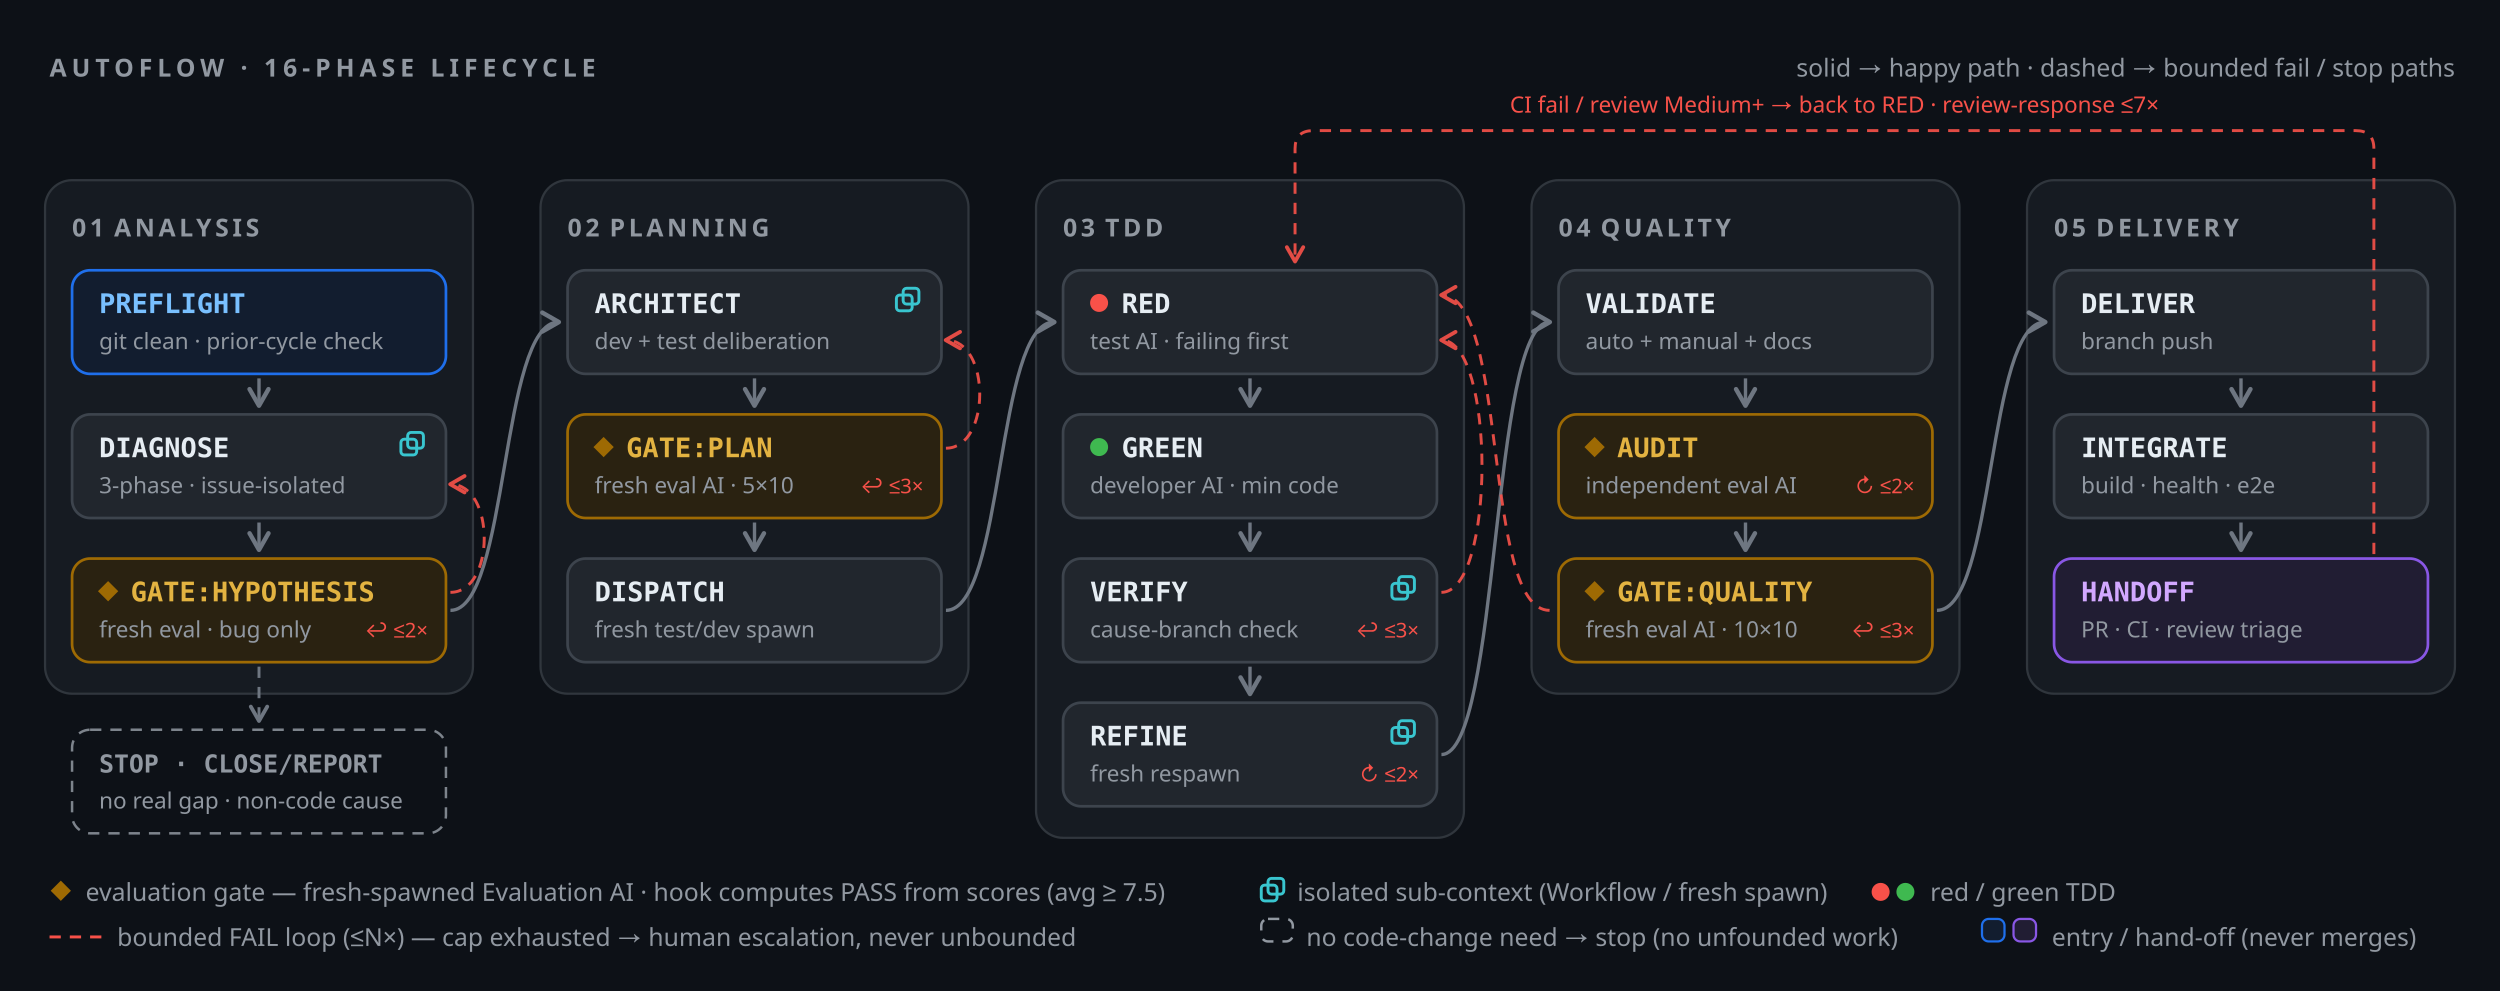
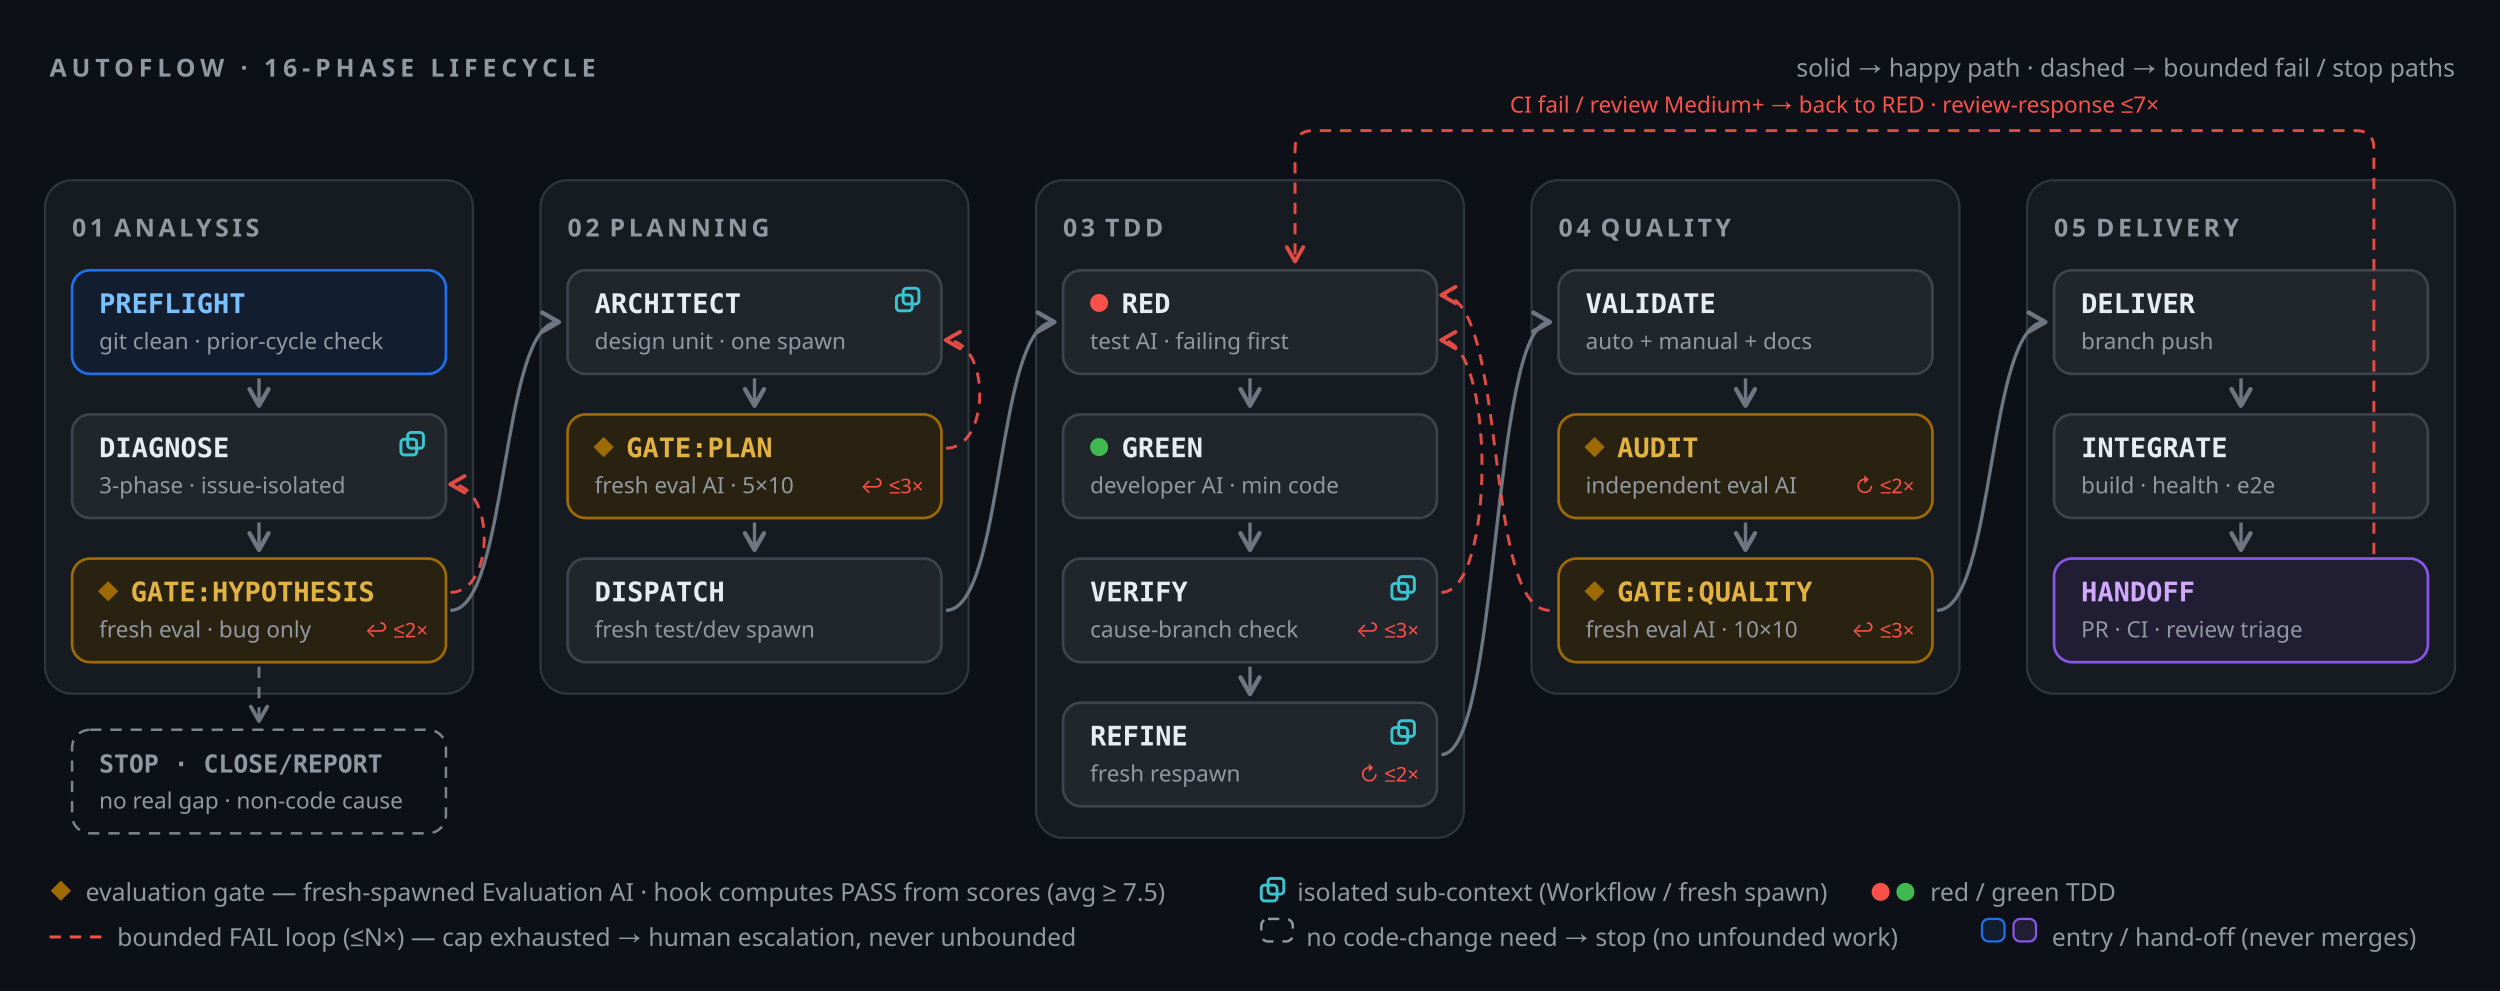
<svg xmlns="http://www.w3.org/2000/svg" width="1110" height="440" viewBox="0 0 1110 440" role="img" aria-label="AutoFlow 16-phase lifecycle with bounded fail loops and isolated sub-contexts">
  <defs>
    <marker id="arr" viewBox="0 0 8 8" refX="6.5" refY="4" markerWidth="7" markerHeight="7" orient="auto">
      <path d="M1,0.8 L6.6,4 L1,7.2" fill="none" stroke="#6e7681" stroke-width="1.5" stroke-linecap="round" stroke-linejoin="round" />
    </marker>
    <marker id="arrf" viewBox="0 0 8 8" refX="6.5" refY="4" markerWidth="7" markerHeight="7" orient="auto">
      <path d="M1,0.8 L6.6,4 L1,7.2" fill="none" stroke="#f85149" stroke-width="1.5" stroke-linecap="round" stroke-linejoin="round" />
    </marker>
  </defs>
  <rect width="1110" height="440" fill="#0d1117" />
  <text x="22" y="34" font-family="-apple-system,BlinkMacSystemFont,'Segoe UI','Noto Sans',Helvetica,Arial,sans-serif" font-size="11" font-weight="700" letter-spacing="2.2" fill="#9198a1">AUTOFLOW · 16-PHASE LIFECYCLE</text>
  <text x="1090" y="34" text-anchor="end" font-family="-apple-system,BlinkMacSystemFont,'Segoe UI','Noto Sans',Helvetica,Arial,sans-serif" font-size="11" fill="#9198a1">solid → happy path · dashed → bounded fail / stop paths</text>
  <rect x="20" y="80" width="190" height="228" rx="12" fill="#161b22" stroke="#30363d" />
  <text x="32" y="105" font-family="-apple-system,BlinkMacSystemFont,'Segoe UI','Noto Sans',Helvetica,Arial,sans-serif" font-size="11" font-weight="700" letter-spacing="1.6" fill="#9198a1">
    <tspan opacity="0.55">01</tspan>  ANALYSIS</text>
  <rect x="32" y="120" width="166" height="46" rx="8" fill="#121d2f" stroke="#1f6feb" stroke-width="1.2" />
  <text x="44" y="139" font-family="ui-monospace,'SF Mono','Cascadia Mono','Roboto Mono',Menlo,monospace" font-size="12" font-weight="600" fill="#79c0ff">PREFLIGHT</text>
  <text x="44" y="155" font-family="-apple-system,BlinkMacSystemFont,'Segoe UI','Noto Sans',Helvetica,Arial,sans-serif" font-size="10" fill="#9198a1">git clean · prior-cycle check</text>
  <line x1="115.0" y1="168" x2="115.0" y2="180" stroke="#6e7681" stroke-width="1.5" marker-end="url(#arr)" />
  <rect x="32" y="184" width="166" height="46" rx="8" fill="#21262d" stroke="#3d444d" stroke-width="1.2" />
  <text x="44" y="203" font-family="ui-monospace,'SF Mono','Cascadia Mono','Roboto Mono',Menlo,monospace" font-size="12" font-weight="600" fill="#e6edf3">DIAGNOSE</text>
  <text x="44" y="219" font-family="-apple-system,BlinkMacSystemFont,'Segoe UI','Noto Sans',Helvetica,Arial,sans-serif" font-size="10" fill="#9198a1">3-phase · issue-isolated</text>
  <g stroke="#39c5cf" fill="none" stroke-width="1.3">
    <rect x="178" y="195" width="7" height="7" rx="1.5" />
    <rect x="181" y="192" width="7" height="7" rx="1.5" />
  </g>
  <line x1="115.0" y1="232" x2="115.0" y2="244" stroke="#6e7681" stroke-width="1.5" marker-end="url(#arr)" />
  <rect x="32" y="248" width="166" height="46" rx="8" fill="#2a2211" stroke="#9e6a03" stroke-width="1.2" />
  <path d="M48,258 l4.5,4.5 l-4.5,4.5 l-4.5,-4.5 Z" fill="#9e6a03" />
  <text x="58" y="267" font-family="ui-monospace,'SF Mono','Cascadia Mono','Roboto Mono',Menlo,monospace" font-size="12" font-weight="600" fill="#e3b341">GATE:HYPOTHESIS</text>
  <text x="44" y="283" font-family="-apple-system,BlinkMacSystemFont,'Segoe UI','Noto Sans',Helvetica,Arial,sans-serif" font-size="10" fill="#9198a1">fresh eval · bug only</text>
  <text x="190" y="283" text-anchor="end" font-family="-apple-system,BlinkMacSystemFont,'Segoe UI','Noto Sans',Helvetica,Arial,sans-serif" font-size="9" fill="#f85149">↩ ≤2×</text>
  <rect x="240" y="80" width="190" height="228" rx="12" fill="#161b22" stroke="#30363d" />
  <text x="252" y="105" font-family="-apple-system,BlinkMacSystemFont,'Segoe UI','Noto Sans',Helvetica,Arial,sans-serif" font-size="11" font-weight="700" letter-spacing="1.6" fill="#9198a1">
    <tspan opacity="0.55">02</tspan>  PLANNING</text>
  <rect x="252" y="120" width="166" height="46" rx="8" fill="#21262d" stroke="#3d444d" stroke-width="1.2" />
  <text x="264" y="139" font-family="ui-monospace,'SF Mono','Cascadia Mono','Roboto Mono',Menlo,monospace" font-size="12" font-weight="600" fill="#e6edf3">ARCHITECT</text>
-   <text x="264" y="155" font-family="-apple-system,BlinkMacSystemFont,'Segoe UI','Noto Sans',Helvetica,Arial,sans-serif" font-size="10" fill="#9198a1">dev + test deliberation</text>
+   <text x="264" y="155" font-family="-apple-system,BlinkMacSystemFont,'Segoe UI','Noto Sans',Helvetica,Arial,sans-serif" font-size="10" fill="#9198a1">design unit · one spawn</text>
  <g stroke="#39c5cf" fill="none" stroke-width="1.3">
    <rect x="398" y="131" width="7" height="7" rx="1.5" />
    <rect x="401" y="128" width="7" height="7" rx="1.5" />
  </g>
  <line x1="335.0" y1="168" x2="335.0" y2="180" stroke="#6e7681" stroke-width="1.5" marker-end="url(#arr)" />
  <rect x="252" y="184" width="166" height="46" rx="8" fill="#2a2211" stroke="#9e6a03" stroke-width="1.2" />
  <path d="M268,194 l4.5,4.5 l-4.5,4.5 l-4.5,-4.5 Z" fill="#9e6a03" />
  <text x="278" y="203" font-family="ui-monospace,'SF Mono','Cascadia Mono','Roboto Mono',Menlo,monospace" font-size="12" font-weight="600" fill="#e3b341">GATE:PLAN</text>
  <text x="264" y="219" font-family="-apple-system,BlinkMacSystemFont,'Segoe UI','Noto Sans',Helvetica,Arial,sans-serif" font-size="10" fill="#9198a1">fresh eval AI · 5×10</text>
  <text x="410" y="219" text-anchor="end" font-family="-apple-system,BlinkMacSystemFont,'Segoe UI','Noto Sans',Helvetica,Arial,sans-serif" font-size="9" fill="#f85149">↩ ≤3×</text>
  <line x1="335.0" y1="232" x2="335.0" y2="244" stroke="#6e7681" stroke-width="1.5" marker-end="url(#arr)" />
  <rect x="252" y="248" width="166" height="46" rx="8" fill="#21262d" stroke="#3d444d" stroke-width="1.2" />
  <text x="264" y="267" font-family="ui-monospace,'SF Mono','Cascadia Mono','Roboto Mono',Menlo,monospace" font-size="12" font-weight="600" fill="#e6edf3">DISPATCH</text>
  <text x="264" y="283" font-family="-apple-system,BlinkMacSystemFont,'Segoe UI','Noto Sans',Helvetica,Arial,sans-serif" font-size="10" fill="#9198a1">fresh test/dev spawn</text>
  <rect x="460" y="80" width="190" height="292" rx="12" fill="#161b22" stroke="#30363d" />
  <text x="472" y="105" font-family="-apple-system,BlinkMacSystemFont,'Segoe UI','Noto Sans',Helvetica,Arial,sans-serif" font-size="11" font-weight="700" letter-spacing="1.6" fill="#9198a1">
    <tspan opacity="0.55">03</tspan>  TDD</text>
  <rect x="472" y="120" width="166" height="46" rx="8" fill="#21262d" stroke="#3d444d" stroke-width="1.2" />
  <circle cx="488" cy="134.5" r="4" fill="#f85149" />
  <text x="498" y="139" font-family="ui-monospace,'SF Mono','Cascadia Mono','Roboto Mono',Menlo,monospace" font-size="12" font-weight="600" fill="#e6edf3">RED</text>
  <text x="484" y="155" font-family="-apple-system,BlinkMacSystemFont,'Segoe UI','Noto Sans',Helvetica,Arial,sans-serif" font-size="10" fill="#9198a1">test AI · failing first</text>
  <line x1="555.0" y1="168" x2="555.0" y2="180" stroke="#6e7681" stroke-width="1.5" marker-end="url(#arr)" />
  <rect x="472" y="184" width="166" height="46" rx="8" fill="#21262d" stroke="#3d444d" stroke-width="1.2" />
  <circle cx="488" cy="198.5" r="4" fill="#3fb950" />
  <text x="498" y="203" font-family="ui-monospace,'SF Mono','Cascadia Mono','Roboto Mono',Menlo,monospace" font-size="12" font-weight="600" fill="#e6edf3">GREEN</text>
  <text x="484" y="219" font-family="-apple-system,BlinkMacSystemFont,'Segoe UI','Noto Sans',Helvetica,Arial,sans-serif" font-size="10" fill="#9198a1">developer AI · min code</text>
  <line x1="555.0" y1="232" x2="555.0" y2="244" stroke="#6e7681" stroke-width="1.5" marker-end="url(#arr)" />
  <rect x="472" y="248" width="166" height="46" rx="8" fill="#21262d" stroke="#3d444d" stroke-width="1.2" />
  <text x="484" y="267" font-family="ui-monospace,'SF Mono','Cascadia Mono','Roboto Mono',Menlo,monospace" font-size="12" font-weight="600" fill="#e6edf3">VERIFY</text>
  <text x="484" y="283" font-family="-apple-system,BlinkMacSystemFont,'Segoe UI','Noto Sans',Helvetica,Arial,sans-serif" font-size="10" fill="#9198a1">cause-branch check</text>
  <g stroke="#39c5cf" fill="none" stroke-width="1.3">
    <rect x="618" y="259" width="7" height="7" rx="1.5" />
    <rect x="621" y="256" width="7" height="7" rx="1.5" />
  </g>
  <text x="630" y="283" text-anchor="end" font-family="-apple-system,BlinkMacSystemFont,'Segoe UI','Noto Sans',Helvetica,Arial,sans-serif" font-size="9" fill="#f85149">↩ ≤3×</text>
  <line x1="555.0" y1="296" x2="555.0" y2="308" stroke="#6e7681" stroke-width="1.5" marker-end="url(#arr)" />
  <rect x="472" y="312" width="166" height="46" rx="8" fill="#21262d" stroke="#3d444d" stroke-width="1.2" />
  <text x="484" y="331" font-family="ui-monospace,'SF Mono','Cascadia Mono','Roboto Mono',Menlo,monospace" font-size="12" font-weight="600" fill="#e6edf3">REFINE</text>
  <text x="484" y="347" font-family="-apple-system,BlinkMacSystemFont,'Segoe UI','Noto Sans',Helvetica,Arial,sans-serif" font-size="10" fill="#9198a1">fresh respawn</text>
  <g stroke="#39c5cf" fill="none" stroke-width="1.3">
    <rect x="618" y="323" width="7" height="7" rx="1.5" />
    <rect x="621" y="320" width="7" height="7" rx="1.5" />
  </g>
  <text x="630" y="347" text-anchor="end" font-family="-apple-system,BlinkMacSystemFont,'Segoe UI','Noto Sans',Helvetica,Arial,sans-serif" font-size="9" fill="#f85149">↻ ≤2×</text>
  <rect x="680" y="80" width="190" height="228" rx="12" fill="#161b22" stroke="#30363d" />
  <text x="692" y="105" font-family="-apple-system,BlinkMacSystemFont,'Segoe UI','Noto Sans',Helvetica,Arial,sans-serif" font-size="11" font-weight="700" letter-spacing="1.6" fill="#9198a1">
    <tspan opacity="0.55">04</tspan>  QUALITY</text>
  <rect x="692" y="120" width="166" height="46" rx="8" fill="#21262d" stroke="#3d444d" stroke-width="1.2" />
  <text x="704" y="139" font-family="ui-monospace,'SF Mono','Cascadia Mono','Roboto Mono',Menlo,monospace" font-size="12" font-weight="600" fill="#e6edf3">VALIDATE</text>
  <text x="704" y="155" font-family="-apple-system,BlinkMacSystemFont,'Segoe UI','Noto Sans',Helvetica,Arial,sans-serif" font-size="10" fill="#9198a1">auto + manual + docs</text>
  <line x1="775.0" y1="168" x2="775.0" y2="180" stroke="#6e7681" stroke-width="1.5" marker-end="url(#arr)" />
  <rect x="692" y="184" width="166" height="46" rx="8" fill="#2a2211" stroke="#9e6a03" stroke-width="1.2" />
  <path d="M708,194 l4.5,4.5 l-4.5,4.5 l-4.5,-4.5 Z" fill="#9e6a03" />
  <text x="718" y="203" font-family="ui-monospace,'SF Mono','Cascadia Mono','Roboto Mono',Menlo,monospace" font-size="12" font-weight="600" fill="#e3b341">AUDIT</text>
  <text x="704" y="219" font-family="-apple-system,BlinkMacSystemFont,'Segoe UI','Noto Sans',Helvetica,Arial,sans-serif" font-size="10" fill="#9198a1">independent eval AI</text>
  <text x="850" y="219" text-anchor="end" font-family="-apple-system,BlinkMacSystemFont,'Segoe UI','Noto Sans',Helvetica,Arial,sans-serif" font-size="9" fill="#f85149">↻ ≤2×</text>
  <line x1="775.0" y1="232" x2="775.0" y2="244" stroke="#6e7681" stroke-width="1.5" marker-end="url(#arr)" />
  <rect x="692" y="248" width="166" height="46" rx="8" fill="#2a2211" stroke="#9e6a03" stroke-width="1.2" />
  <path d="M708,258 l4.5,4.5 l-4.5,4.5 l-4.5,-4.5 Z" fill="#9e6a03" />
  <text x="718" y="267" font-family="ui-monospace,'SF Mono','Cascadia Mono','Roboto Mono',Menlo,monospace" font-size="12" font-weight="600" fill="#e3b341">GATE:QUALITY</text>
  <text x="704" y="283" font-family="-apple-system,BlinkMacSystemFont,'Segoe UI','Noto Sans',Helvetica,Arial,sans-serif" font-size="10" fill="#9198a1">fresh eval AI · 10×10</text>
  <text x="850" y="283" text-anchor="end" font-family="-apple-system,BlinkMacSystemFont,'Segoe UI','Noto Sans',Helvetica,Arial,sans-serif" font-size="9" fill="#f85149">↩ ≤3×</text>
  <rect x="900" y="80" width="190" height="228" rx="12" fill="#161b22" stroke="#30363d" />
  <text x="912" y="105" font-family="-apple-system,BlinkMacSystemFont,'Segoe UI','Noto Sans',Helvetica,Arial,sans-serif" font-size="11" font-weight="700" letter-spacing="1.6" fill="#9198a1">
    <tspan opacity="0.55">05</tspan>  DELIVERY</text>
  <rect x="912" y="120" width="166" height="46" rx="8" fill="#21262d" stroke="#3d444d" stroke-width="1.2" />
  <text x="924" y="139" font-family="ui-monospace,'SF Mono','Cascadia Mono','Roboto Mono',Menlo,monospace" font-size="12" font-weight="600" fill="#e6edf3">DELIVER</text>
  <text x="924" y="155" font-family="-apple-system,BlinkMacSystemFont,'Segoe UI','Noto Sans',Helvetica,Arial,sans-serif" font-size="10" fill="#9198a1">branch push</text>
  <line x1="995.0" y1="168" x2="995.0" y2="180" stroke="#6e7681" stroke-width="1.5" marker-end="url(#arr)" />
  <rect x="912" y="184" width="166" height="46" rx="8" fill="#21262d" stroke="#3d444d" stroke-width="1.2" />
  <text x="924" y="203" font-family="ui-monospace,'SF Mono','Cascadia Mono','Roboto Mono',Menlo,monospace" font-size="12" font-weight="600" fill="#e6edf3">INTEGRATE</text>
  <text x="924" y="219" font-family="-apple-system,BlinkMacSystemFont,'Segoe UI','Noto Sans',Helvetica,Arial,sans-serif" font-size="10" fill="#9198a1">build · health · e2e</text>
  <line x1="995.0" y1="232" x2="995.0" y2="244" stroke="#6e7681" stroke-width="1.5" marker-end="url(#arr)" />
  <rect x="912" y="248" width="166" height="46" rx="8" fill="#211d33" stroke="#8957e5" stroke-width="1.2" />
  <text x="924" y="267" font-family="ui-monospace,'SF Mono','Cascadia Mono','Roboto Mono',Menlo,monospace" font-size="12" font-weight="600" fill="#d2a8ff">HANDOFF</text>
  <text x="924" y="283" font-family="-apple-system,BlinkMacSystemFont,'Segoe UI','Noto Sans',Helvetica,Arial,sans-serif" font-size="10" fill="#9198a1">PR · CI · review triage</text>
  <path d="M200,271.0 C226,271.0 222,143.0 248,143.0" fill="none" stroke="#6e7681" stroke-width="1.5" marker-end="url(#arr)" />
  <path d="M420,271.0 C446,271.0 442,143.0 468,143.0" fill="none" stroke="#6e7681" stroke-width="1.5" marker-end="url(#arr)" />
  <path d="M640,335.0 C666,335.0 662,143.0 688,143.0" fill="none" stroke="#6e7681" stroke-width="1.5" marker-end="url(#arr)" />
  <path d="M860,271.0 C886,271.0 882,143.0 908,143.0" fill="none" stroke="#6e7681" stroke-width="1.5" marker-end="url(#arr)" />
  <path d="M200,263 C220,263 220,215 200,215" fill="none" stroke="#f85149" stroke-width="1.3" stroke-dasharray="5 4" opacity="0.9" marker-end="url(#arrf)" />
  <path d="M420,199 C440,199 440,151 420,151" fill="none" stroke="#f85149" stroke-width="1.3" stroke-dasharray="5 4" opacity="0.9" marker-end="url(#arrf)" />
  <path d="M640,263 C664,263 664,151 640,151" fill="none" stroke="#f85149" stroke-width="1.3" stroke-dasharray="5 4" opacity="0.9" marker-end="url(#arrf)" />
  <path d="M688,271.0 C658,271.0 670,131 640,131" fill="none" stroke="#f85149" stroke-width="1.3" stroke-dasharray="5 4" opacity="0.9" marker-end="url(#arrf)" />
  <path d="M1054,246 L1054,66 Q1054,58 1046,58 L583,58 Q575,58 575,66 L575,116" fill="none" stroke="#f85149" stroke-width="1.3" stroke-dasharray="5 4" opacity="0.9" marker-end="url(#arrf)" />
  <text x="814.5" y="50" text-anchor="middle" font-family="-apple-system,BlinkMacSystemFont,'Segoe UI','Noto Sans',Helvetica,Arial,sans-serif" font-size="10" fill="#f85149">CI fail / review Medium+ → back to RED · review-response ≤7×</text>
  <line x1="115.0" y1="296" x2="115.0" y2="320" stroke="#6e7681" stroke-width="1.3" stroke-dasharray="5 4" marker-end="url(#arr)" />
  <rect x="32" y="324" width="166" height="46" rx="8" fill="none" stroke="#9198a1" stroke-width="1.1" stroke-dasharray="5 4" opacity="0.85" />
  <text x="44" y="343" font-family="ui-monospace,'SF Mono','Cascadia Mono','Roboto Mono',Menlo,monospace" font-size="11" font-weight="600" fill="#9198a1">STOP · CLOSE/REPORT</text>
  <text x="44" y="359" font-family="-apple-system,BlinkMacSystemFont,'Segoe UI','Noto Sans',Helvetica,Arial,sans-serif" font-size="10" fill="#9198a1">no real gap · non-code cause</text>
  <path d="M27,391 l4.5,4.5 l-4.5,4.5 l-4.5,-4.5 Z" fill="#9e6a03" />
  <text x="38" y="400" font-family="-apple-system,BlinkMacSystemFont,'Segoe UI','Noto Sans',Helvetica,Arial,sans-serif" font-size="11" fill="#9198a1">evaluation gate — fresh-spawned Evaluation AI · hook computes PASS from scores (avg ≥ 7.5)</text>
  <g stroke="#39c5cf" fill="none" stroke-width="1.3">
    <rect x="560" y="393" width="7" height="7" rx="1.5" />
    <rect x="563" y="390" width="7" height="7" rx="1.5" />
  </g>
  <text x="576" y="400" font-family="-apple-system,BlinkMacSystemFont,'Segoe UI','Noto Sans',Helvetica,Arial,sans-serif" font-size="11" fill="#9198a1">isolated sub-context (Workflow / fresh spawn)</text>
  <circle cx="835" cy="396" r="4" fill="#f85149" />
  <circle cx="846" cy="396" r="4" fill="#3fb950" />
  <text x="857" y="400" font-family="-apple-system,BlinkMacSystemFont,'Segoe UI','Noto Sans',Helvetica,Arial,sans-serif" font-size="11" fill="#9198a1">red / green TDD</text>
  <line x1="22" y1="416" x2="46" y2="416" stroke="#f85149" stroke-width="1.3" stroke-dasharray="5 4" />
  <text x="52" y="420" font-family="-apple-system,BlinkMacSystemFont,'Segoe UI','Noto Sans',Helvetica,Arial,sans-serif" font-size="11" fill="#9198a1">bounded FAIL loop (≤N×) — cap exhausted → human escalation, never unbounded</text>
  <rect x="560" y="408" width="14" height="10" rx="3" fill="none" stroke="#9198a1" stroke-width="1.1" stroke-dasharray="5 4" />
  <text x="580" y="420" font-family="-apple-system,BlinkMacSystemFont,'Segoe UI','Noto Sans',Helvetica,Arial,sans-serif" font-size="11" fill="#9198a1">no code-change need → stop (no unfounded work)</text>
  <rect x="880" y="408" width="10" height="10" rx="3" fill="#121d2f" stroke="#1f6feb" />
  <rect x="894" y="408" width="10" height="10" rx="3" fill="#211d33" stroke="#8957e5" />
  <text x="911" y="420" font-family="-apple-system,BlinkMacSystemFont,'Segoe UI','Noto Sans',Helvetica,Arial,sans-serif" font-size="11" fill="#9198a1">entry / hand-off (never merges)</text>
</svg>
